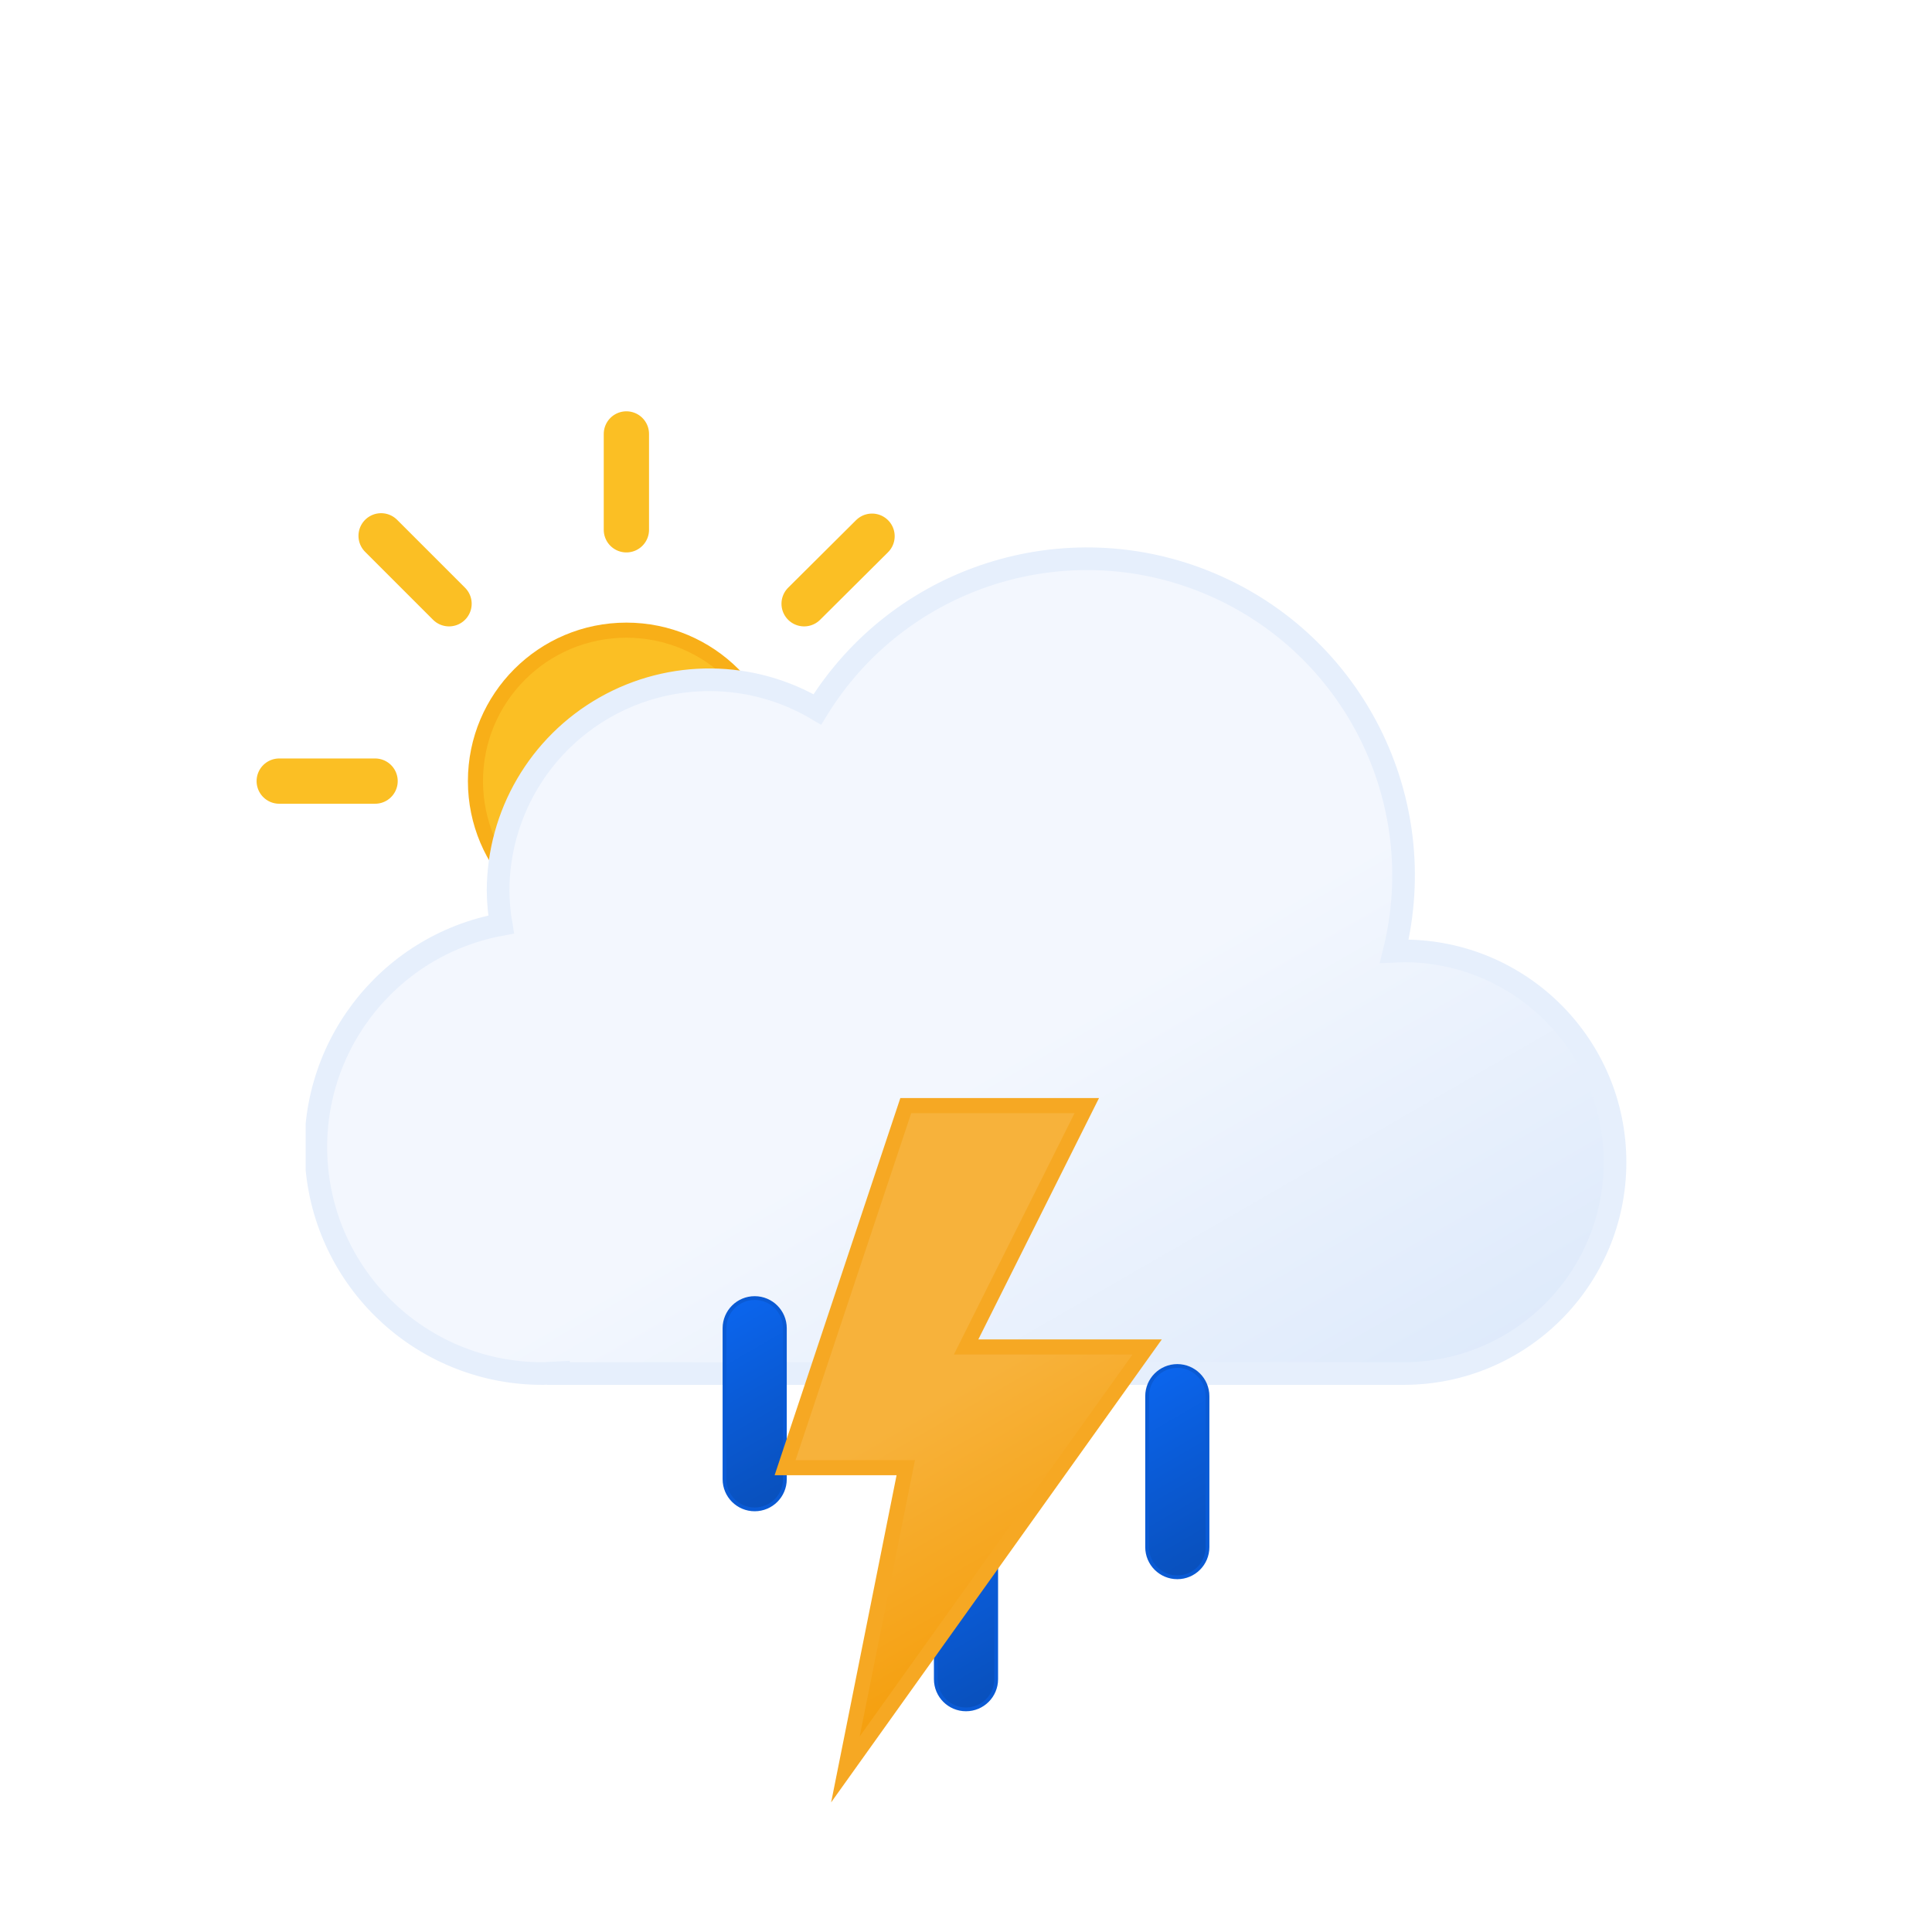
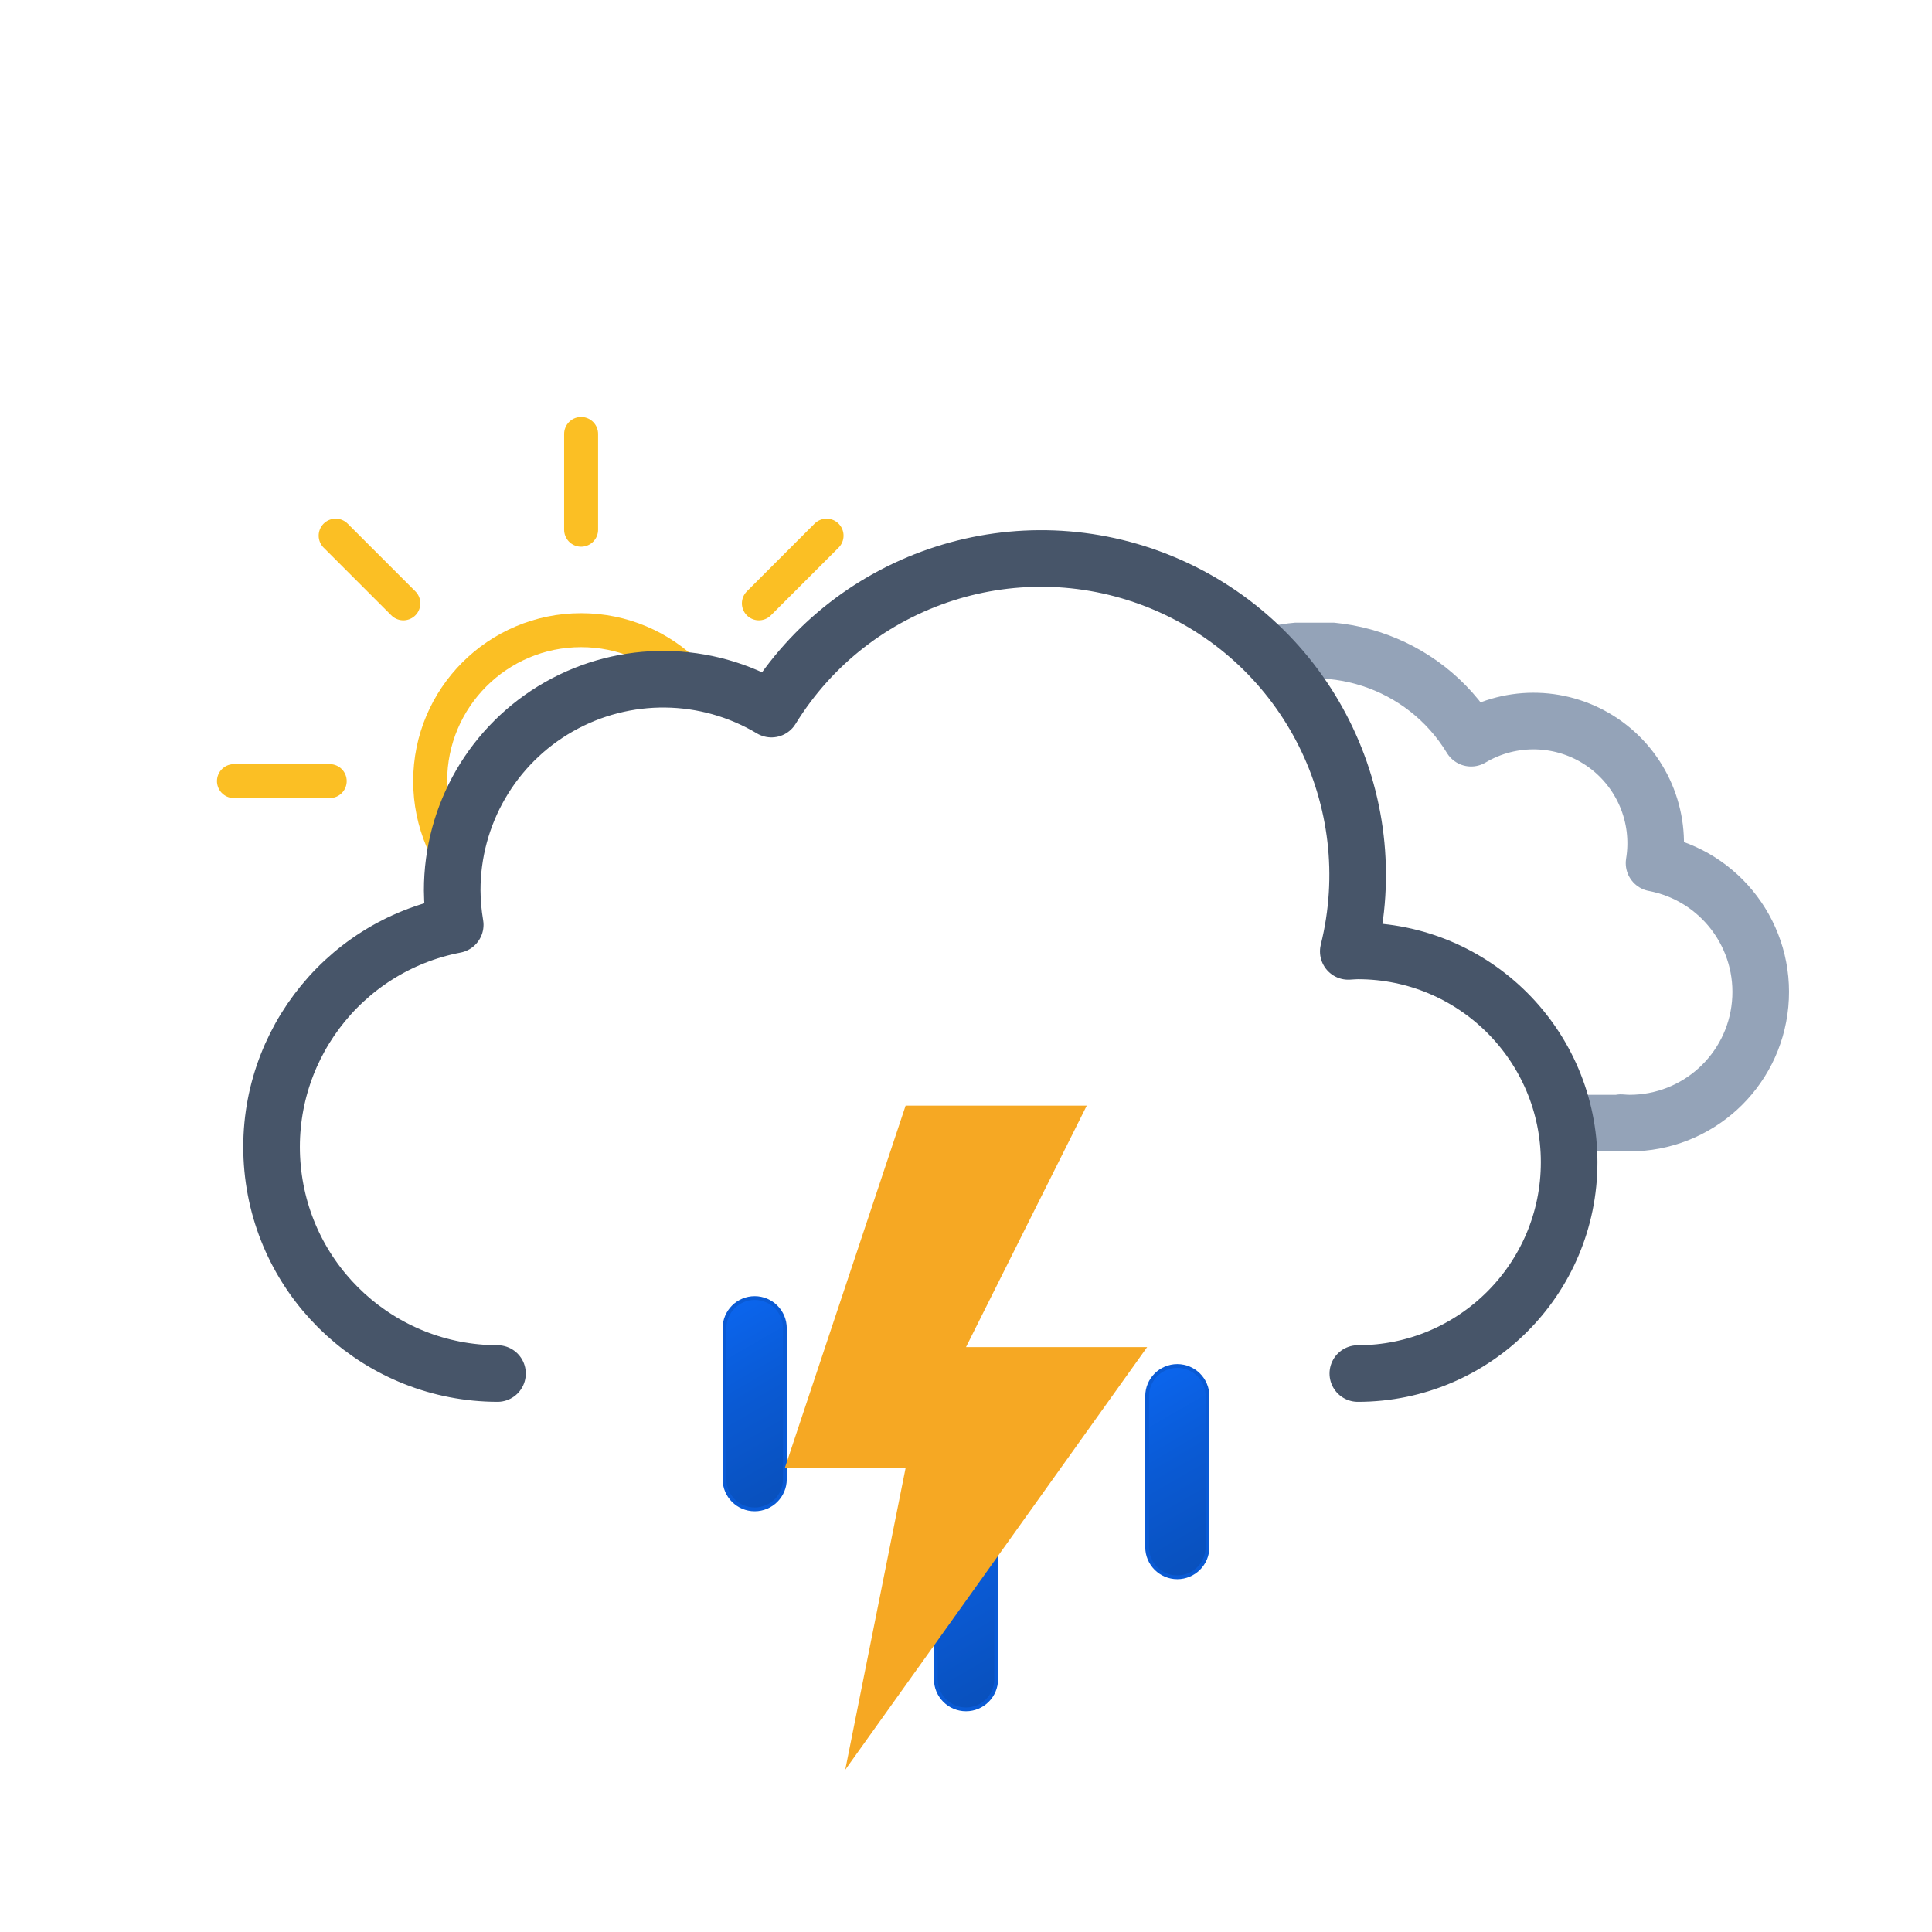
<svg xmlns="http://www.w3.org/2000/svg" xmlns:xlink="http://www.w3.org/1999/xlink" viewBox="0 0 512 512">
  <defs>
-     <linearGradient id="a" x1="99.5" x2="232.6" y1="30.7" y2="261.4" gradientUnits="userSpaceOnUse">
-       <stop offset="0" stop-color="#f3f7fe" />
-       <stop offset=".5" stop-color="#f3f7fe" />
-       <stop offset="1" stop-color="#deeafb" />
-     </linearGradient>
-     <linearGradient id="b" x1="8.7" x2="80.9" y1="17.1" y2="142.1" gradientUnits="userSpaceOnUse">
-       <stop offset="0" stop-color="#f7b23b" />
-       <stop offset=".5" stop-color="#f7b23b" />
-       <stop offset="1" stop-color="#f59e0b" />
-     </linearGradient>
-     <linearGradient id="c" x1="1381.3" x2="1399.5" y1="-1144.7" y2="-1097.4" gradientTransform="rotate(-9 8002.567 8233.063)" gradientUnits="userSpaceOnUse">
+     <clipPath id="a">
+       <path d="M351.5,308a56,56,0,0,0-56-56c-.85,0-1.68.09-2.53.13A83.7,83.7,0,0,0,211.5,148V0H447.66V308Z" fill="none" />
+     </clipPath>
+     <clipPath id="b">
+       <path d="M276,148a83.84,83.84,0,0,0-71.4,39.92A55.91,55.91,0,0,0,120,236a56.56,56.56,0,0,0,.8,9.08A60,60,0,0,0,72,304H0V0H276Z" fill="none" />
+     </clipPath>
+     <linearGradient id="c" x1="1381.32" y1="-1144.67" x2="1399.47" y2="-1097.39" gradientTransform="translate(-1189.41 1353.24) rotate(-9)" gradientUnits="userSpaceOnUse">
      <stop offset="0" stop-color="#0b65ed" />
-       <stop offset=".5" stop-color="#0a5ad4" />
+       <stop offset="0.45" stop-color="#0a5ad4" />
      <stop offset="1" stop-color="#0950bc" />
    </linearGradient>
-     <linearGradient xlink:href="#c" id="d" x1="1428.4" x2="1446.6" y1="-1084.7" y2="-1037.4" gradientTransform="rotate(-9 8009.537 8233.037)" />
-     <linearGradient xlink:href="#c" id="e" x1="1489.3" x2="1507.5" y1="-1111.6" y2="-1064.3" gradientTransform="rotate(-9 8016.566 8233.078)" />
-     <linearGradient id="f" x1="78" x2="118" y1="63.4" y2="132.7" gradientUnits="userSpaceOnUse">
-       <stop offset="0" stop-color="#fbbf24" />
-       <stop offset=".5" stop-color="#fbbf24" />
-       <stop offset="1" stop-color="#f59e0b" />
-     </linearGradient>
-     <symbol id="h" viewBox="0 0 196 196">
-       <circle cx="98" cy="98" r="40" fill="url(#f)" stroke="#f8af18" stroke-miterlimit="10" stroke-width="4" />
-       <path fill="none" stroke="#fbbf24" stroke-linecap="round" stroke-miterlimit="10" stroke-width="12" d="M98 31.4V6m0 184v-25.4M145.1 51l18-17.9M33 163l18-17.9M51 51 33 33m130.1 130.1-18-18M6 98h25.4M190 98h-25.4" />
+     <linearGradient id="d" x1="1428.42" y1="-1084.66" x2="1446.57" y2="-1037.37" gradientTransform="translate(-1189.32 1354.33) rotate(-9)" xlink:href="#c" />
+     <linearGradient id="e" x1="1489.3" y1="-1111.57" x2="1507.45" y2="-1064.28" gradientTransform="translate(-1189.24 1355.43) rotate(-9)" xlink:href="#c" />
+     <symbol id="g" viewBox="0 0 193 193">
+       <circle cx="96.5" cy="96.5" r="40" fill="none" stroke="#fbbf24" stroke-miterlimit="10" stroke-width="9" />
+       <path d="M96.5,29.88V4.5m0,184V163.12M143.61,49.39l17.94-17.94M31.45,161.55l17.94-17.94m0-94.22L31.45,31.45m130.1,130.1-17.94-17.94M4.5,96.5H29.88m158.62,0H163.12" fill="none" stroke="#fbbf24" stroke-linecap="round" stroke-miterlimit="10" stroke-width="9" />
    </symbol>
-     <symbol id="i" viewBox="0 0 350 222">
-       <path fill="url(#a)" stroke="#e6effc" stroke-miterlimit="10" stroke-width="6" d="m291 107-2.5.1A83.9 83.9 0 00135.6 43 56 56 0 0051 91a56.6 56.6 0 00.8 9A60 60 0 0063 219l4-.2v.2h224a56 56 0 000-112Z" />
+     <symbol id="i" viewBox="0 0 214.26 140.12">
+       <path d="M7.5,100.18a32.44,32.44,0,0,0,32.44,32.44H169.69v-.12c.77.05,1.53.12,2.31.12a34.75,34.75,0,0,0,6.49-68.89A32.38,32.38,0,0,0,130,30.62,48.58,48.58,0,0,0,41.4,67.81c-.49,0-1-.07-1.46-.07A32.44,32.44,0,0,0,7.5,100.18Z" fill="none" stroke="#94a3b8" stroke-linejoin="round" stroke-width="15" />
    </symbol>
-     <symbol id="g" viewBox="0 0 363 258">
-       <use xlink:href="#h" width="196" height="196" />
-       <use xlink:href="#i" width="350" height="222" transform="translate(13 36)" />
+     <symbol id="j" viewBox="0 0 359 231">
+       <path d="M295.5,223.5a56,56,0,0,0,0-112c-.85,0-1.68.09-2.53.13A83.9,83.9,0,0,0,140.1,47.42,55.91,55.91,0,0,0,55.5,95.5a56.56,56.56,0,0,0,.8,9.08A60,60,0,0,0,67.5,223.5" fill="none" stroke="#475569" stroke-linecap="round" stroke-linejoin="round" stroke-width="15" />
    </symbol>
-     <symbol id="j" viewBox="0 0 129 110">
-       <path fill="url(#c)" stroke="#0a5ad4" stroke-miterlimit="10" d="M8.5 56.5a8 8 0 01-8-8v-40a8 8 0 0116 0v40a8 8 0 01-8 8Z" />
-       <path fill="url(#d)" stroke="#0a5ad4" stroke-miterlimit="10" d="M64.5 109.5a8 8 0 01-8-8v-40a8 8 0 0116 0v40a8 8 0 01-8 8Z" />
-       <path fill="url(#e)" stroke="#0a5ad4" stroke-miterlimit="10" d="M120.5 74.5a8 8 0 01-8-8v-40a8 8 0 0116 0v40a8 8 0 01-8 8Z" />
+     <symbol id="h" viewBox="0 0 447.66 371.5">
+       <g clip-path="url(#a)">
+         <use width="214.26" height="140.12" transform="translate(195.51 165.01)" xlink:href="#i" />
+       </g>
+       <use width="359" height="231" transform="translate(0 140.5)" xlink:href="#j" />
    </symbol>
-     <symbol id="k" viewBox="0 0 102.7 186.8">
-       <path fill="url(#b)" stroke="#f6a823" stroke-miterlimit="10" stroke-width="4" d="m34.8 2-32 96h32l-16 80 80-112h-48l32-64h-48z" />
+     <symbol id="f" viewBox="0 0 512 371.5">
+       <g clip-path="url(#b)">
+         <use width="193" height="193" transform="translate(57.5 110.5)" xlink:href="#g" />
+       </g>
+       <use width="447.66" height="371.5" transform="translate(64.34)" xlink:href="#h" />
+     </symbol>
+     <symbol id="k" viewBox="0 0 129 110">
+       <path d="M8.5,56.5a8,8,0,0,1-8-8V8.5a8,8,0,0,1,16,0v40A8,8,0,0,1,8.5,56.5Z" stroke="#0a5ad4" stroke-miterlimit="10" fill="url(#c)" />
+       <path d="M64.5,109.5a8,8,0,0,1-8-8v-40a8,8,0,0,1,16,0v40A8,8,0,0,1,64.5,109.5Z" stroke="#0a5ad4" stroke-miterlimit="10" fill="url(#d)" />
+       <path d="M120.5,74.5a8,8,0,0,1-8-8v-40a8,8,0,0,1,16,0v40A8,8,0,0,1,120.5,74.5Z" stroke="#0a5ad4" stroke-miterlimit="10" fill="url(#e)" />
+     </symbol>
+     <symbol id="l" viewBox="0 0 96 176">
+       <polygon points="32 0 0 96 32 96 16 176 96 64 48 64 80 0 32 0" fill="#f6a823" />
    </symbol>
  </defs>
-   <use xlink:href="#g" width="363" height="258" transform="translate(68 109)" />
-   <use xlink:href="#j" width="129" height="110" transform="translate(191.5 343.5)" />
-   <use xlink:href="#k" width="102.7" height="186.7" transform="translate(205.23 291)" />
+   <use width="512" height="371.5" xlink:href="#f" />
+   <use width="129" height="110" transform="translate(191.5 343.5)" xlink:href="#k" />
+   <use width="96" height="176" transform="translate(208 293)" xlink:href="#l" />
</svg>
